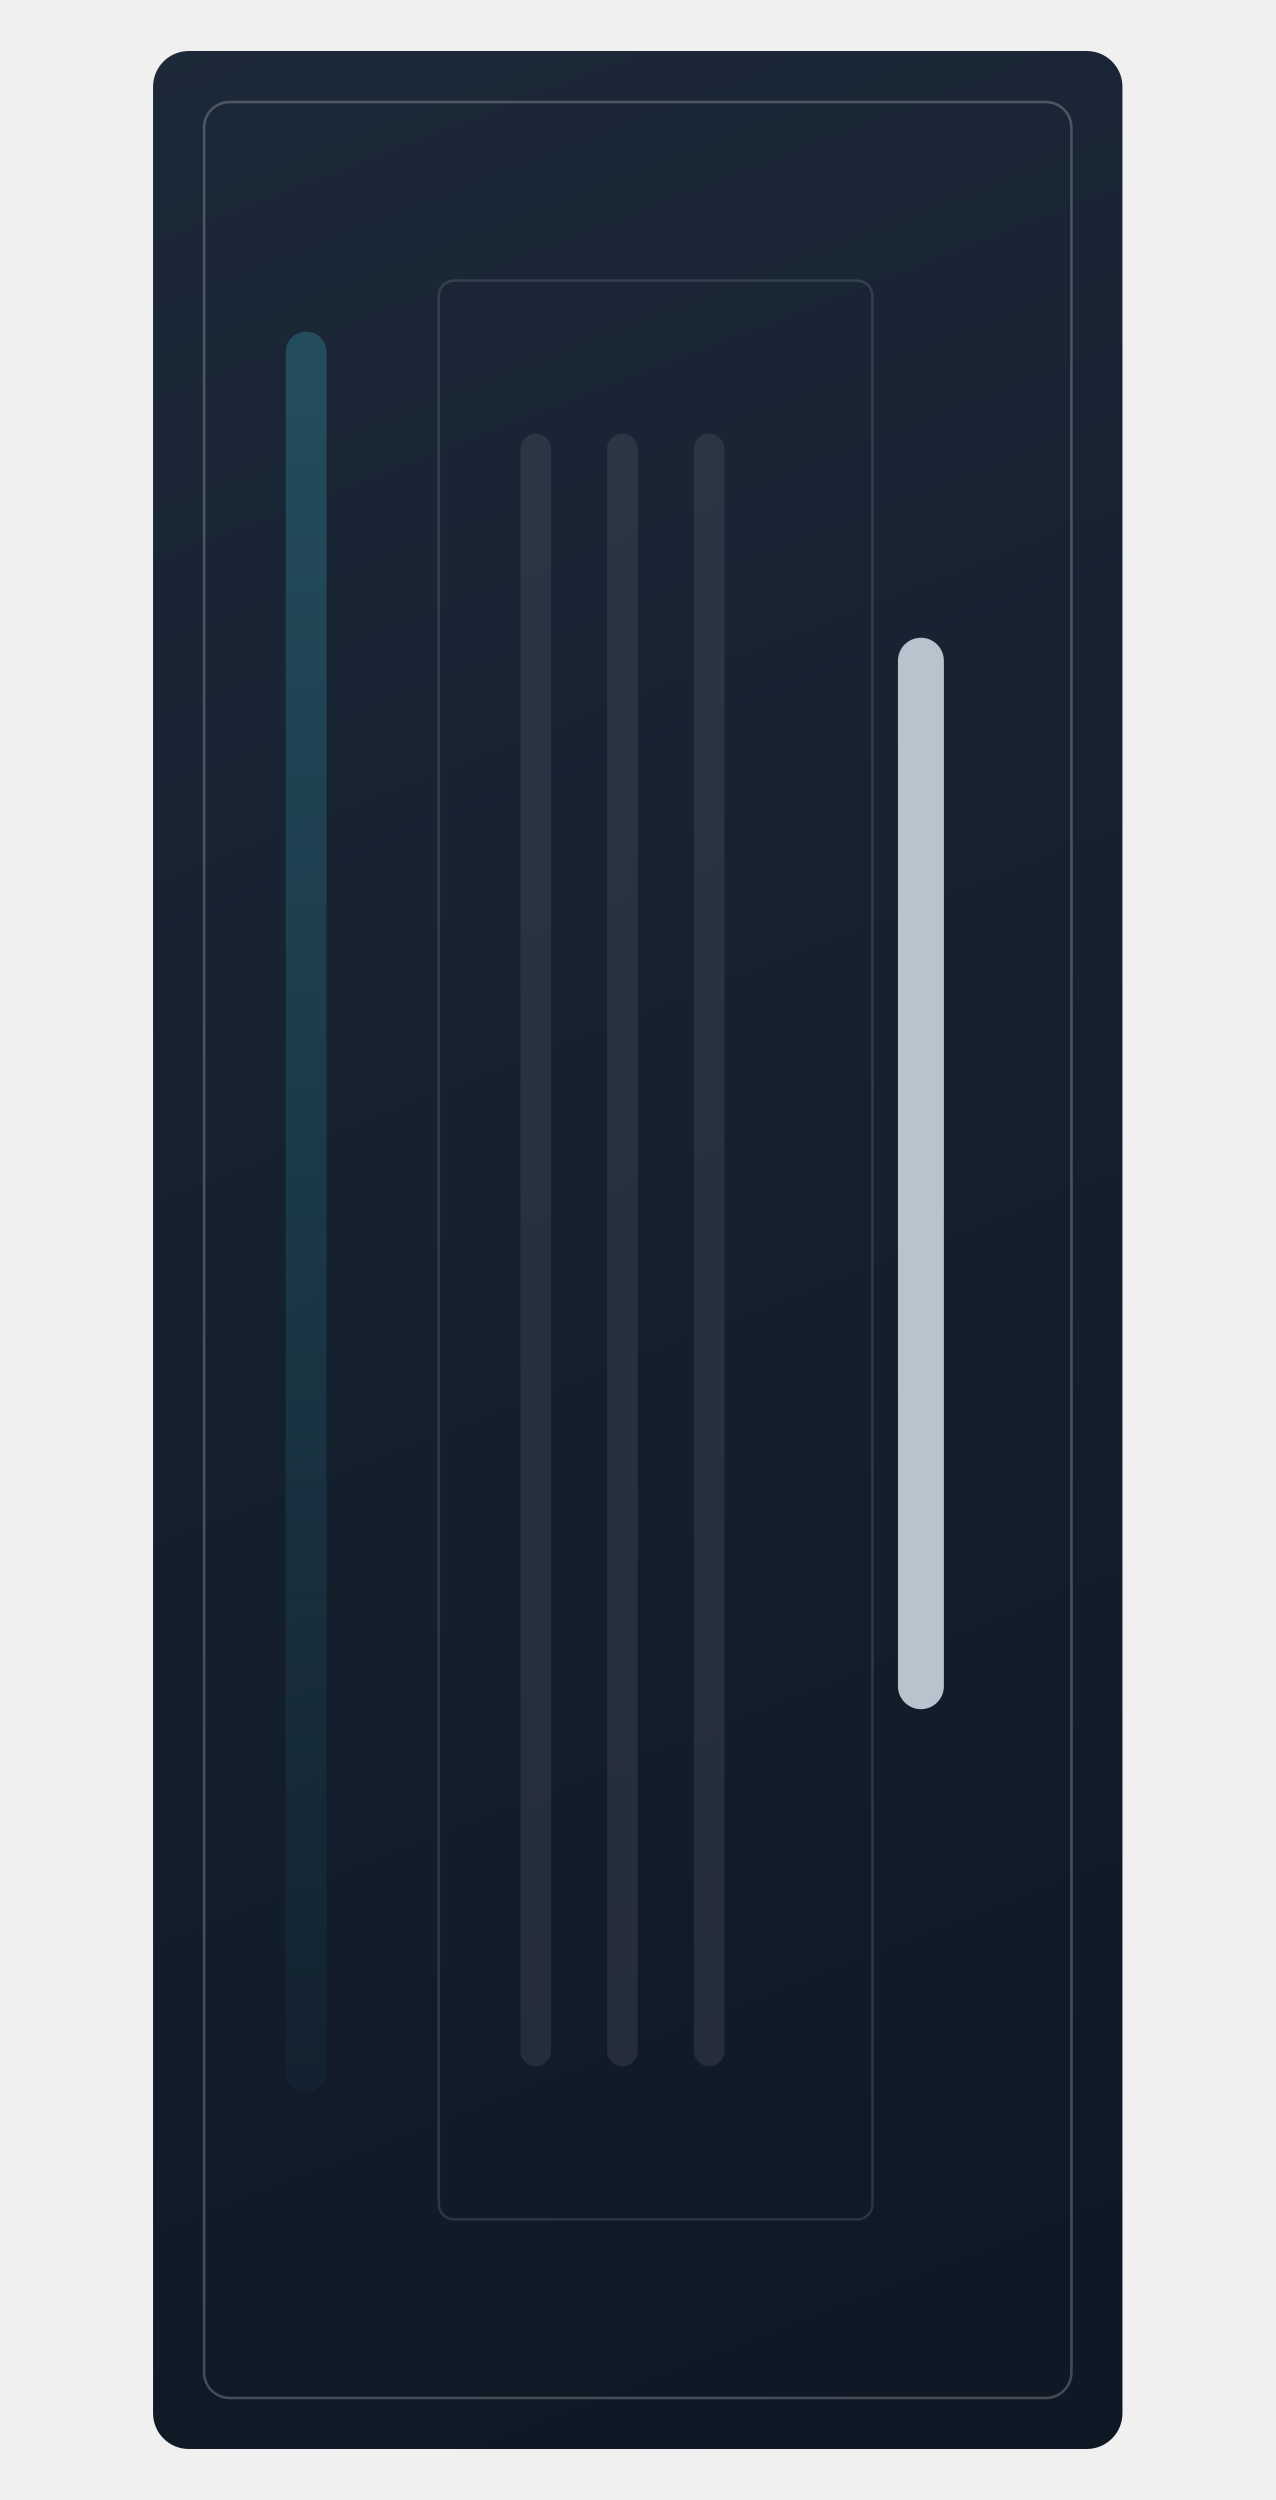
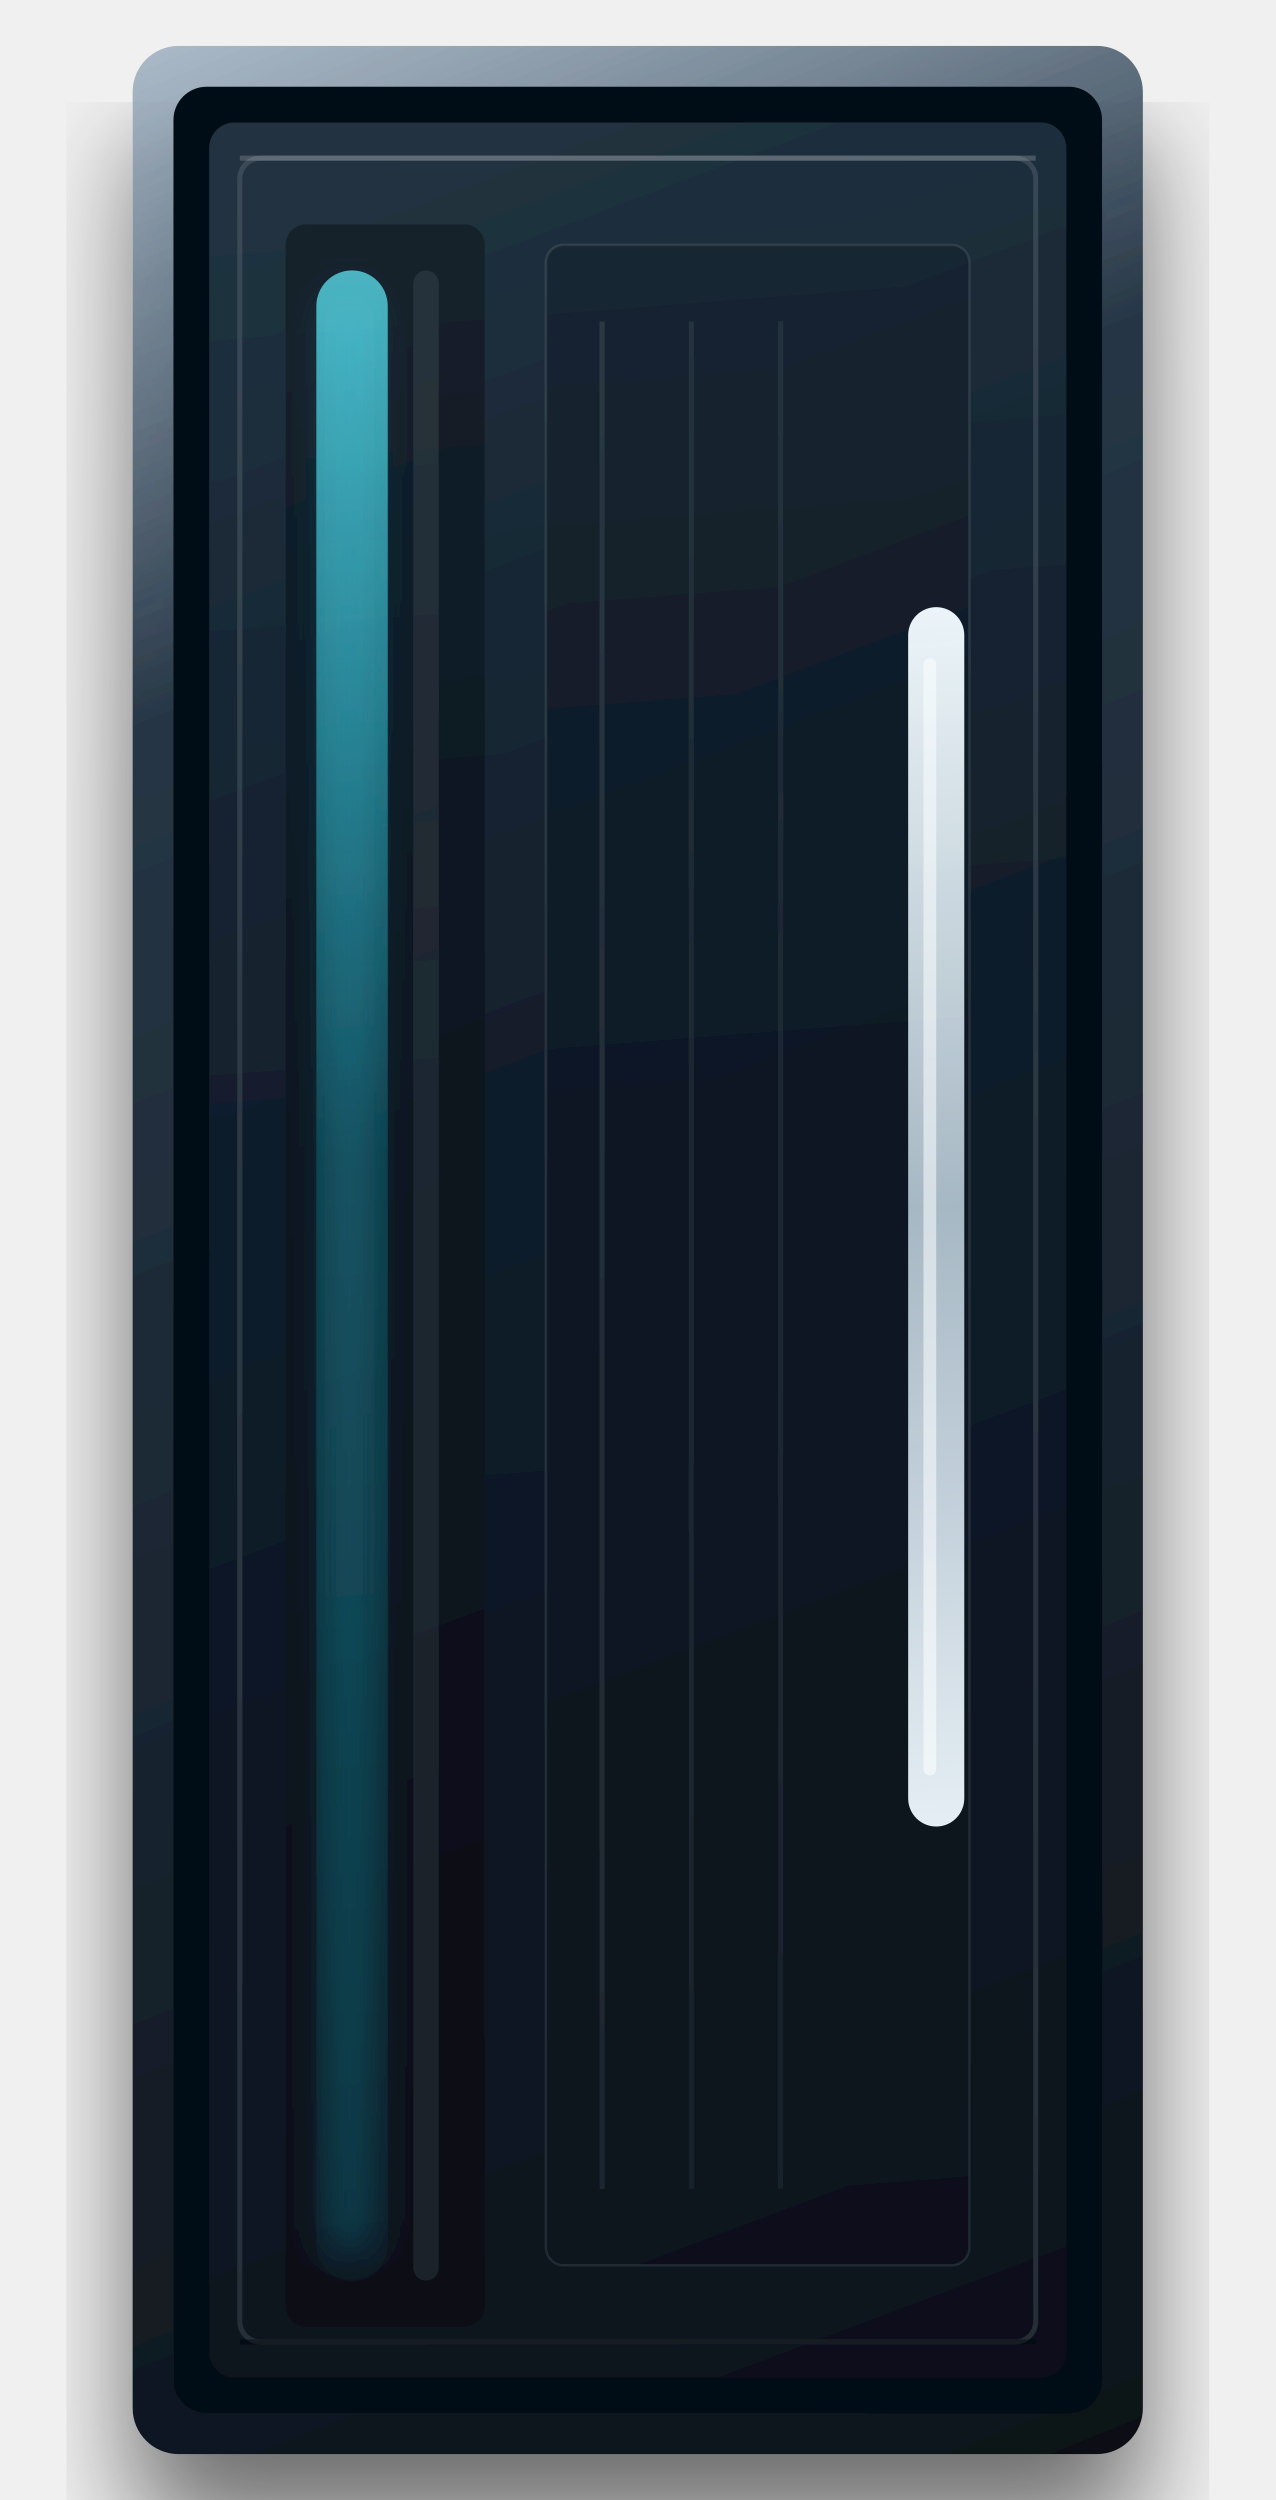
<svg xmlns="http://www.w3.org/2000/svg" width="500" height="980" viewBox="0 0 500 980" fill="none">
  <defs>
-     <linearGradient id="panel" x1="60" y1="0" x2="440" y2="980" gradientUnits="userSpaceOnUse">
-       <stop stop-color="#1C2938" />
-       <stop offset="1" stop-color="#0E1724" />
+     <linearGradient id="midnightPanel" x1="80" y1="30" x2="430" y2="960" gradientUnits="userSpaceOnUse">
+       <stop stop-color="#202D3B" />
+       <stop offset="0.42" stop-color="#101B28" />
+       <stop offset="1" stop-color="#07101A" />
    </linearGradient>
-     <linearGradient id="glow" x1="250" y1="40" x2="250" y2="940" gradientUnits="userSpaceOnUse">
-       <stop stop-color="#47EAFF" stop-opacity="0.22" />
-       <stop offset="1" stop-color="#47EAFF" stop-opacity="0" />
+     <linearGradient id="midnightFrame" x1="58" y1="20" x2="444" y2="960" gradientUnits="userSpaceOnUse">
+       <stop stop-color="#8EA3B6" stop-opacity="0.72" />
+       <stop offset="0.24" stop-color="#263645" />
+       <stop offset="1" stop-color="#0B1118" />
    </linearGradient>
+     <linearGradient id="midnightGlass" x1="122" y1="96" x2="184" y2="888" gradientUnits="userSpaceOnUse">
+       <stop stop-color="#68F0FF" stop-opacity="0.72" />
+       <stop offset="0.45" stop-color="#2CE3FF" stop-opacity="0.18" />
+       <stop offset="1" stop-color="#2CE3FF" stop-opacity="0.04" />
+     </linearGradient>
+     <linearGradient id="midnightHandle" x1="358" y1="230" x2="386" y2="716" gradientUnits="userSpaceOnUse">
+       <stop stop-color="#F2F7FA" />
+       <stop offset="0.5" stop-color="#A7B7C4" />
+       <stop offset="1" stop-color="#E6EEF4" />
+     </linearGradient>
+     <filter id="midnightShadow" x="26" y="10" width="448" height="970" filterUnits="userSpaceOnUse">
+       <feDropShadow dx="0" dy="30" stdDeviation="22" flood-color="#000000" flood-opacity="0.55" />
+     </filter>
+     <filter id="midnightGlow" x="92" y="72" width="110" height="850" filterUnits="userSpaceOnUse">
+       <feGaussianBlur stdDeviation="8" />
+     </filter>
  </defs>
-   <rect x="60" y="20" width="380" height="940" rx="14" fill="url(#panel)" />
-   <rect x="80" y="40" width="340" height="900" rx="10" stroke="rgba(255,255,255,0.22)" />
-   <rect x="112" y="130" width="16" height="690" rx="8" fill="url(#glow)" />
-   <rect x="352" y="250" width="18" height="420" rx="9" fill="#C9D6DF" fill-opacity="0.9" />
-   <rect x="172" y="110" width="170" height="760" rx="6" stroke="rgba(255,255,255,0.12)" />
-   <rect x="204" y="170" width="12" height="640" rx="6" fill="rgba(255,255,255,0.08)" />
-   <rect x="238" y="170" width="12" height="640" rx="6" fill="rgba(255,255,255,0.08)" />
-   <rect x="272" y="170" width="12" height="640" rx="6" fill="rgba(255,255,255,0.08)" />
+   <g filter="url(#midnightShadow)">
+     <rect x="52" y="18" width="396" height="944" rx="18" fill="url(#midnightFrame)" />
+     <rect x="68" y="34" width="364" height="912" rx="13" fill="#060B12" />
+     <rect x="82" y="48" width="336" height="884" rx="10" fill="url(#midnightPanel)" />
+     <rect x="94" y="62" width="312" height="856" rx="8" stroke="#FFFFFF" stroke-opacity="0.12" stroke-width="2" />
+     <rect x="112" y="88" width="78" height="824" rx="8" fill="#050A10" fill-opacity="0.48" />
+     <rect x="124" y="106" width="28" height="788" rx="14" fill="url(#midnightGlass)" />
+     <rect x="162" y="106" width="10" height="788" rx="5" fill="#FFFFFF" fill-opacity="0.08" />
+     <g filter="url(#midnightGlow)" opacity="0.9">
+       <rect x="128" y="116" width="18" height="768" rx="9" fill="#2CE3FF" fill-opacity="0.22" />
+     </g>
+     <rect x="214" y="96" width="166" height="792" rx="7" fill="#0A111A" fill-opacity="0.38" stroke="#FFFFFF" stroke-opacity="0.1" />
+     <rect x="235" y="126" width="2" height="732" fill="#FFFFFF" fill-opacity="0.09" />
+     <rect x="270" y="126" width="2" height="732" fill="#FFFFFF" fill-opacity="0.07" />
+     <rect x="305" y="126" width="2" height="732" fill="#FFFFFF" fill-opacity="0.07" />
+     <rect x="356" y="238" width="22" height="478" rx="11" fill="url(#midnightHandle)" />
+     <rect x="362" y="258" width="5" height="438" rx="2.5" fill="#FFFFFF" fill-opacity="0.55" />
+     <rect x="82" y="48" width="336" height="884" rx="10" fill="url(#midnightGlass)" opacity="0.05" />
+     <path d="M94 62H406" stroke="#FFFFFF" stroke-opacity="0.18" stroke-width="2" />
+     <path d="M94 918H406" stroke="#000000" stroke-opacity="0.35" stroke-width="2" />
+   </g>
</svg>
